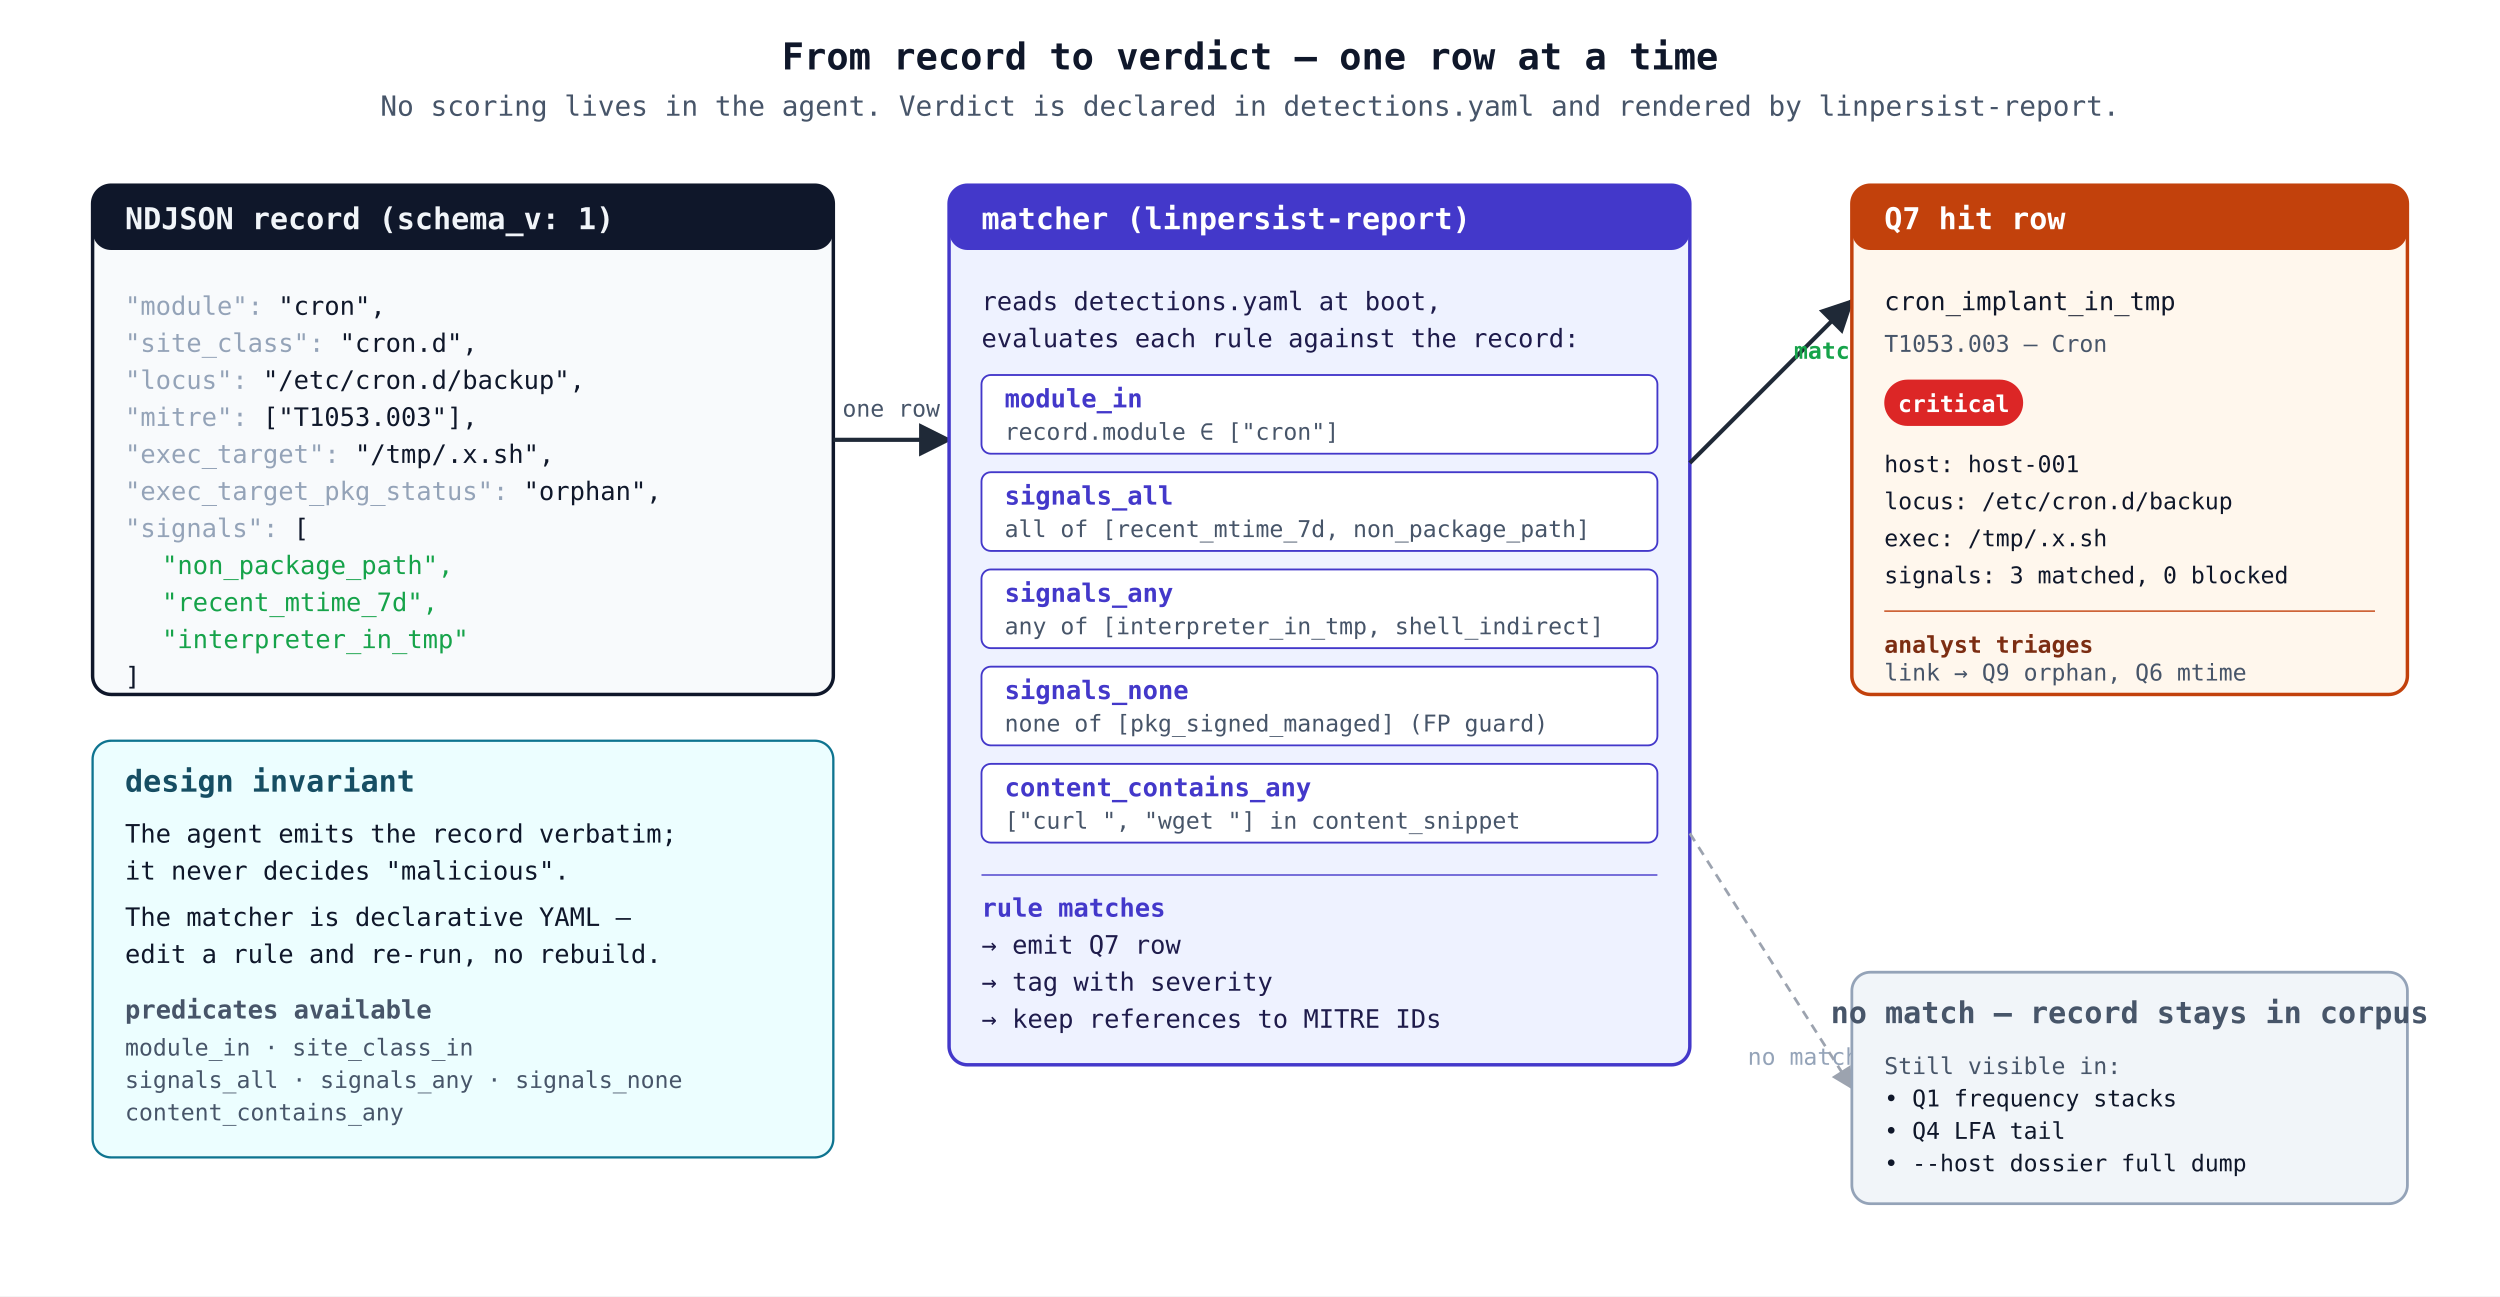
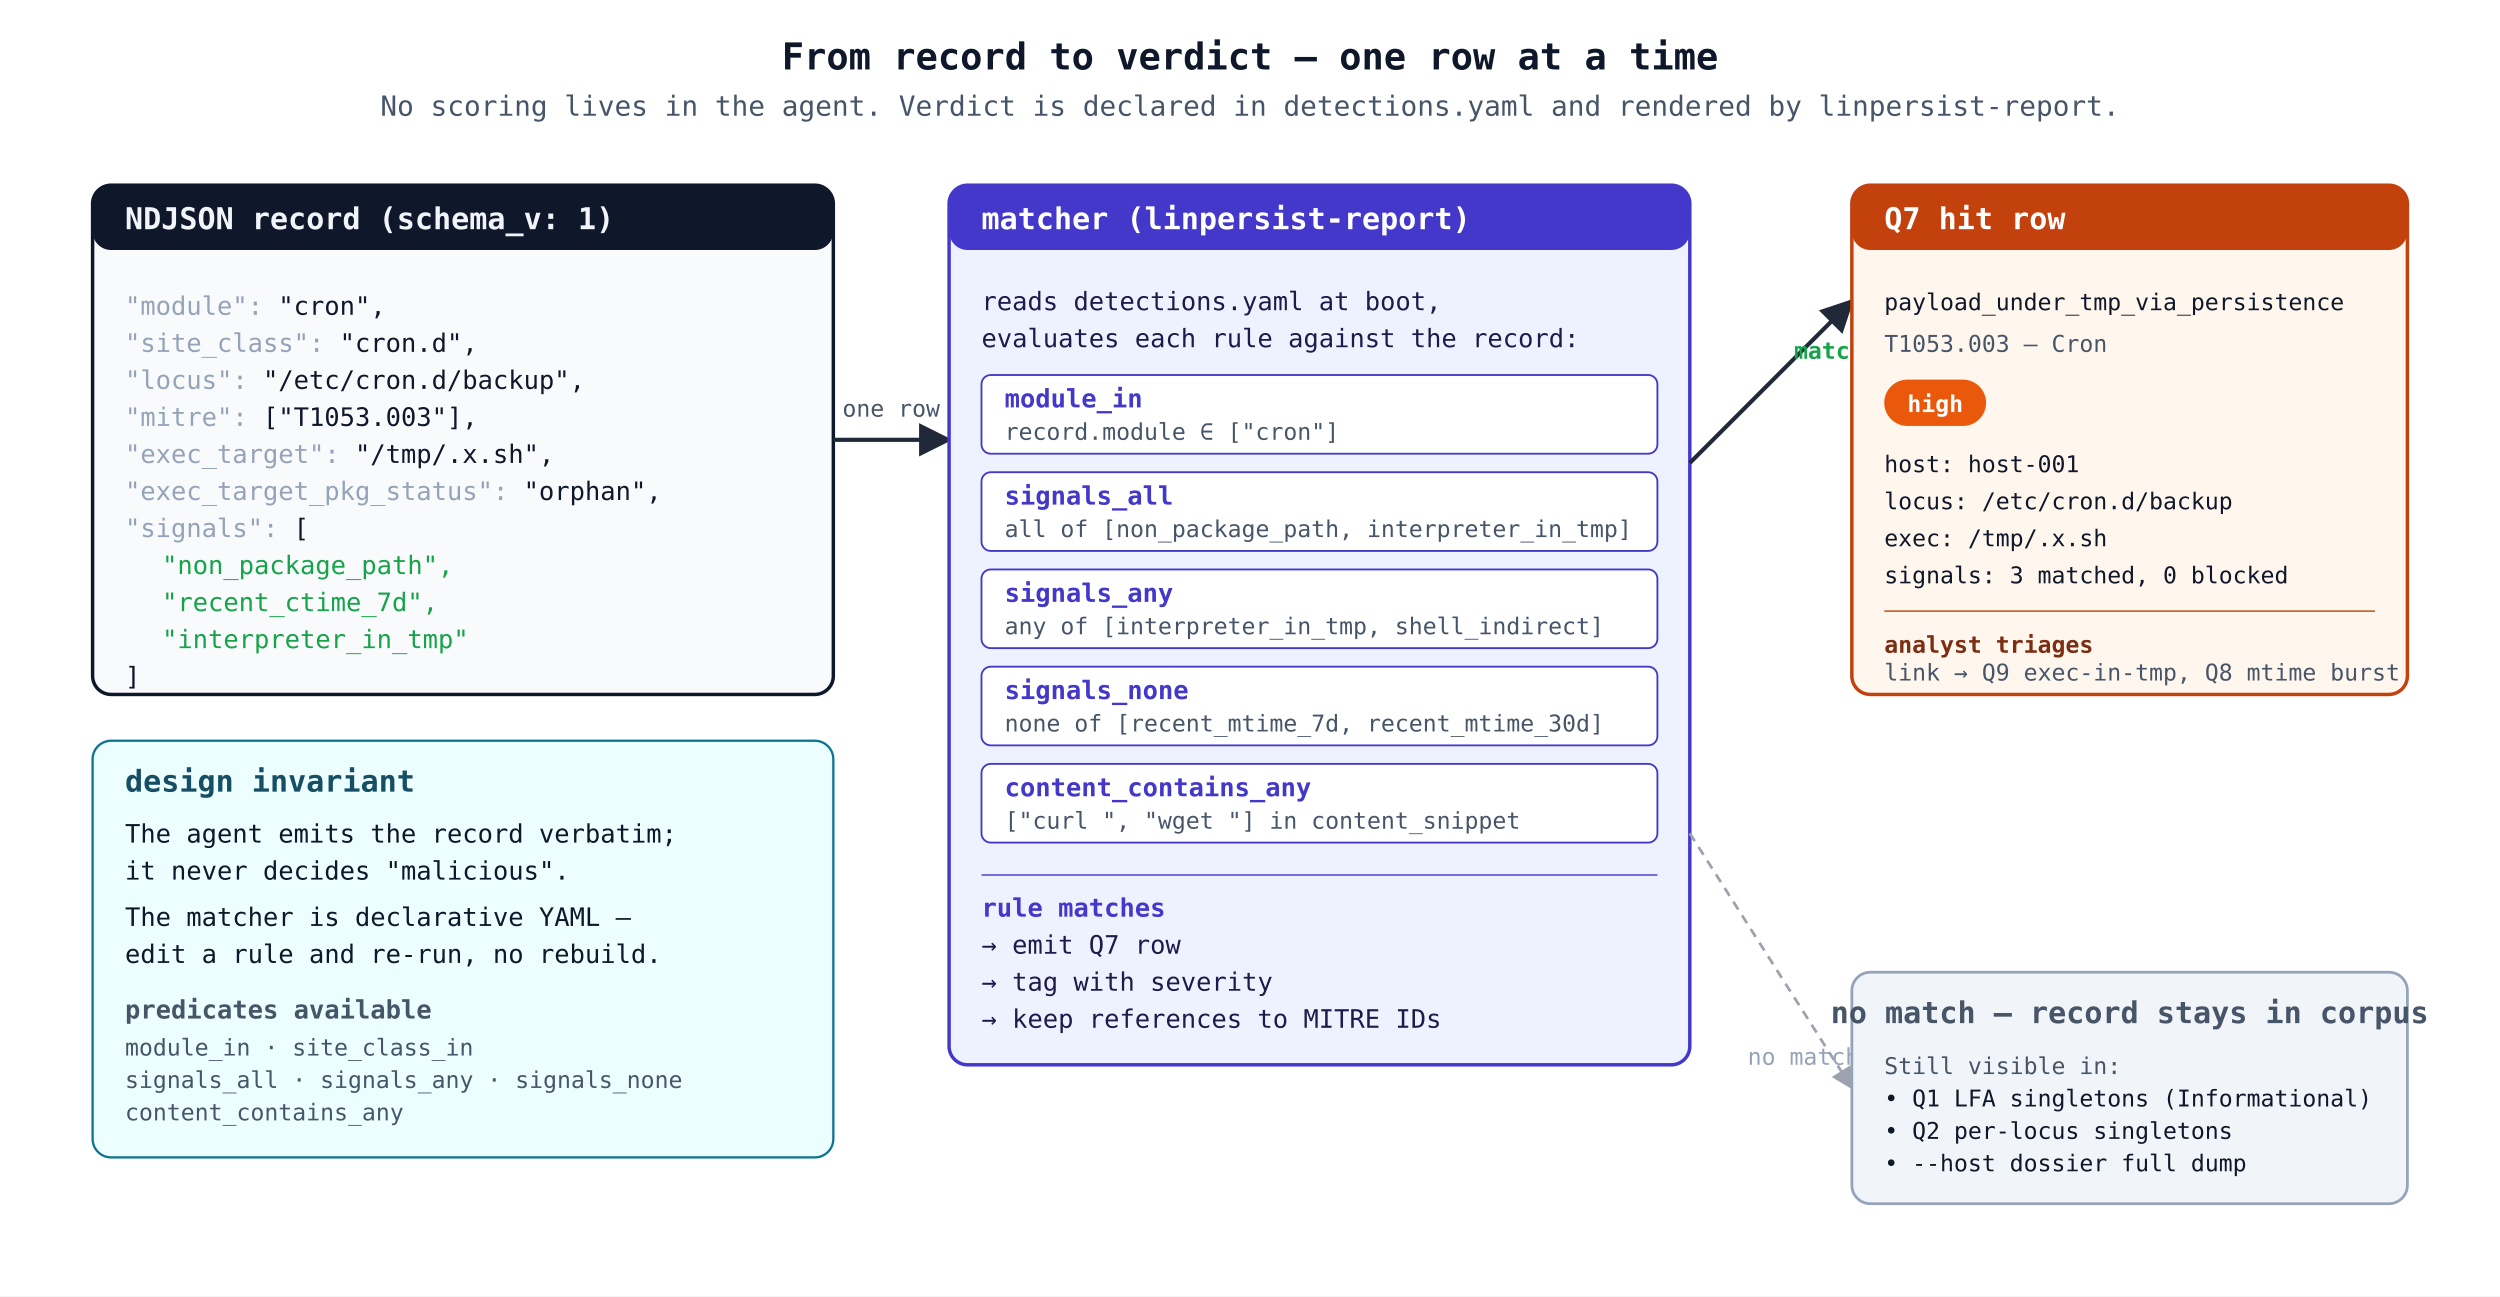
<svg xmlns="http://www.w3.org/2000/svg" viewBox="0 0 1080 560" font-family="ui-monospace, SFMono-Regular, Menlo, monospace" font-size="13">
  <defs>
    <marker id="arr" viewBox="0 0 10 10" refX="9" refY="5" markerWidth="8" markerHeight="8" orient="auto-start-reverse">
      <path d="M0,0 L10,5 L0,10 z" fill="#1f2937" />
    </marker>
    <marker id="arr-mut" viewBox="0 0 10 10" refX="9" refY="5" markerWidth="8" markerHeight="8" orient="auto-start-reverse">
      <path d="M0,0 L10,5 L0,10 z" fill="#9ca3af" />
    </marker>
  </defs>
  <rect width="1080" height="560" fill="#ffffff" />
  <text x="540" y="30" text-anchor="middle" font-size="16" font-weight="700" fill="#0f172a">From record to verdict — one row at a time</text>
  <text x="540" y="50" text-anchor="middle" font-size="12" fill="#475569">No scoring lives in the agent. Verdict is declared in detections.yaml and rendered by linpersist-report.</text>
  <g transform="translate(40,80)">
    <rect width="320" height="220" rx="8" fill="#f8fafc" stroke="#0f172a" stroke-width="1.5" />
    <rect width="320" height="28" rx="8" fill="#0f172a" />
    <text x="14" y="19" fill="#f1f5f9" font-weight="700">NDJSON record (schema_v: 1)</text>
    <text x="14" y="56" font-size="11" fill="#0f172a">
      <tspan fill="#94a3b8">"module":</tspan> "cron",</text>
    <text x="14" y="72" font-size="11" fill="#0f172a">
      <tspan fill="#94a3b8">"site_class":</tspan> "cron.d",</text>
    <text x="14" y="88" font-size="11" fill="#0f172a">
      <tspan fill="#94a3b8">"locus":</tspan> "/etc/cron.d/backup",</text>
    <text x="14" y="104" font-size="11" fill="#0f172a">
      <tspan fill="#94a3b8">"mitre":</tspan> ["T1053.003"],</text>
    <text x="14" y="120" font-size="11" fill="#0f172a">
      <tspan fill="#94a3b8">"exec_target":</tspan> "/tmp/.x.sh",</text>
    <text x="14" y="136" font-size="11" fill="#0f172a">
      <tspan fill="#94a3b8">"exec_target_pkg_status":</tspan> "orphan",</text>
    <text x="14" y="152" font-size="11" fill="#0f172a">
      <tspan fill="#94a3b8">"signals":</tspan> [</text>
    <text x="30" y="168" font-size="11" fill="#16a34a">"non_package_path",</text>
-     <text x="30" y="184" font-size="11" fill="#16a34a">"recent_mtime_7d",</text>
+     <text x="30" y="184" font-size="11" fill="#16a34a">"recent_ctime_7d",</text>
    <text x="30" y="200" font-size="11" fill="#16a34a">"interpreter_in_tmp"</text>
    <text x="14" y="216" font-size="11" fill="#0f172a">]</text>
  </g>
  <path d="M 360 190 L 410 190" fill="none" stroke="#1f2937" stroke-width="1.8" marker-end="url(#arr)" />
  <text x="385" y="180" text-anchor="middle" font-size="10" fill="#475569">one row</text>
  <g transform="translate(410,80)">
    <rect width="320" height="380" rx="8" fill="#eef2ff" stroke="#4338ca" stroke-width="1.5" />
    <rect width="320" height="28" rx="8" fill="#4338ca" />
    <text x="14" y="19" fill="#fff" font-weight="700">matcher (linpersist-report)</text>
    <text x="14" y="54" font-size="11" fill="#1e1b4b">reads detections.yaml at boot,</text>
    <text x="14" y="70" font-size="11" fill="#1e1b4b">evaluates each rule against the record:</text>
    <g transform="translate(14,82)">
      <rect width="292" height="34" rx="4" fill="#fff" stroke="#4338ca" stroke-width="0.8" />
      <text x="10" y="14" font-size="11" font-weight="700" fill="#4338ca">module_in</text>
      <text x="10" y="28" font-size="10" fill="#475569">record.module ∈ ["cron"]</text>
    </g>
    <g transform="translate(14,124)">
      <rect width="292" height="34" rx="4" fill="#fff" stroke="#4338ca" stroke-width="0.8" />
      <text x="10" y="14" font-size="11" font-weight="700" fill="#4338ca">signals_all</text>
-       <text x="10" y="28" font-size="10" fill="#475569">all of [recent_mtime_7d, non_package_path]</text>
+       <text x="10" y="28" font-size="10" fill="#475569">all of [non_package_path, interpreter_in_tmp]</text>
    </g>
    <g transform="translate(14,166)">
      <rect width="292" height="34" rx="4" fill="#fff" stroke="#4338ca" stroke-width="0.8" />
      <text x="10" y="14" font-size="11" font-weight="700" fill="#4338ca">signals_any</text>
      <text x="10" y="28" font-size="10" fill="#475569">any of [interpreter_in_tmp, shell_indirect]</text>
    </g>
    <g transform="translate(14,208)">
      <rect width="292" height="34" rx="4" fill="#fff" stroke="#4338ca" stroke-width="0.8" />
      <text x="10" y="14" font-size="11" font-weight="700" fill="#4338ca">signals_none</text>
-       <text x="10" y="28" font-size="10" fill="#475569">none of [pkg_signed_managed] (FP guard)</text>
+       <text x="10" y="28" font-size="10" fill="#475569">none of [recent_mtime_7d, recent_mtime_30d]</text>
    </g>
    <g transform="translate(14,250)">
      <rect width="292" height="34" rx="4" fill="#fff" stroke="#4338ca" stroke-width="0.8" />
      <text x="10" y="14" font-size="11" font-weight="700" fill="#4338ca">content_contains_any</text>
      <text x="10" y="28" font-size="10" fill="#475569">["curl ", "wget "] in content_snippet</text>
    </g>
    <line x1="14" y1="298" x2="306" y2="298" stroke="#4338ca" stroke-width="0.6" />
    <text x="14" y="316" font-size="11" font-weight="700" fill="#4338ca">rule matches</text>
    <text x="14" y="332" font-size="11" fill="#1e1b4b">→ emit Q7 row</text>
    <text x="14" y="348" font-size="11" fill="#1e1b4b">→ tag with severity</text>
    <text x="14" y="364" font-size="11" fill="#1e1b4b">→ keep references to MITRE IDs</text>
  </g>
  <path d="M 730 200 L 800 130" fill="none" stroke="#1f2937" stroke-width="1.8" marker-end="url(#arr)" />
  <path d="M 730 360 L 800 470" fill="none" stroke="#9ca3af" stroke-width="1.2" marker-end="url(#arr-mut)" stroke-dasharray="4 3" />
  <text x="775" y="155" font-size="10" fill="#16a34a" font-weight="600">match</text>
  <text x="755" y="460" font-size="10" fill="#94a3b8">no match</text>
  <g transform="translate(800,80)">
    <rect width="240" height="220" rx="8" fill="#fff7ed" stroke="#c2410c" stroke-width="1.5" />
    <rect width="240" height="28" rx="8" fill="#c2410c" />
    <text x="14" y="19" fill="#fff" font-weight="700">Q7 hit row</text>
-     <text x="14" y="54" font-size="11" fill="#0f172a">cron_implant_in_tmp</text>
+     <text x="14" y="54" font-size="10" fill="#0f172a">payload_under_tmp_via_persistence</text>
    <text x="14" y="72" font-size="10" fill="#475569">T1053.003 — Cron</text>
-     <rect x="14" y="84" width="60" height="20" rx="10" fill="#dc2626" />
-     <text x="44" y="98" text-anchor="middle" fill="#fff" font-size="10" font-weight="700">critical</text>
+     <rect x="14" y="84" width="44" height="20" rx="10" fill="#ea580c" />
+     <text x="36" y="98" text-anchor="middle" fill="#fff" font-size="10" font-weight="700">high</text>
    <text x="14" y="124" font-size="10" fill="#0f172a">host: host-001</text>
    <text x="14" y="140" font-size="10" fill="#0f172a">locus: /etc/cron.d/backup</text>
    <text x="14" y="156" font-size="10" fill="#0f172a">exec: /tmp/.x.sh</text>
    <text x="14" y="172" font-size="10" fill="#0f172a">signals: 3 matched, 0 blocked</text>
    <line x1="14" y1="184" x2="226" y2="184" stroke="#c2410c" stroke-width="0.6" />
    <text x="14" y="202" font-size="10" font-weight="700" fill="#7c2d12">analyst triages</text>
-     <text x="14" y="214" font-size="10" fill="#475569">link → Q9 orphan, Q6 mtime</text>
+     <text x="14" y="214" font-size="10" fill="#475569">link → Q9 exec-in-tmp, Q8 mtime burst</text>
  </g>
  <g transform="translate(800,420)">
    <rect width="240" height="100" rx="8" fill="#f1f5f9" stroke="#94a3b8" stroke-width="1.2" />
    <text x="120" y="22" text-anchor="middle" font-weight="700" fill="#475569">no match — record stays in corpus</text>
    <text x="14" y="44" font-size="10" fill="#475569">Still visible in:</text>
-     <text x="14" y="58" font-size="10" fill="#0f172a">• Q1 frequency stacks</text>
-     <text x="14" y="72" font-size="10" fill="#0f172a">• Q4 LFA tail</text>
+     <text x="14" y="58" font-size="10" fill="#0f172a">• Q1 LFA singletons (Informational)</text>
+     <text x="14" y="72" font-size="10" fill="#0f172a">• Q2 per-locus singletons</text>
    <text x="14" y="86" font-size="10" fill="#0f172a">• --host dossier full dump</text>
  </g>
  <g transform="translate(40,320)">
    <rect width="320" height="180" rx="8" fill="#ecfeff" stroke="#0e7490" stroke-width="1" />
    <text x="14" y="22" font-weight="700" fill="#164e63">design invariant</text>
    <text x="14" y="44" font-size="11" fill="#0f172a">The agent emits the record verbatim;</text>
    <text x="14" y="60" font-size="11" fill="#0f172a">it never decides "malicious".</text>
    <text x="14" y="80" font-size="11" fill="#0f172a">The matcher is declarative YAML —</text>
    <text x="14" y="96" font-size="11" fill="#0f172a">edit a rule and re-run, no rebuild.</text>
    <text x="14" y="120" font-size="11" fill="#475569" font-weight="600">predicates available</text>
    <text x="14" y="136" font-size="10" fill="#475569">module_in · site_class_in</text>
    <text x="14" y="150" font-size="10" fill="#475569">signals_all · signals_any · signals_none</text>
    <text x="14" y="164" font-size="10" fill="#475569">content_contains_any</text>
  </g>
</svg>
